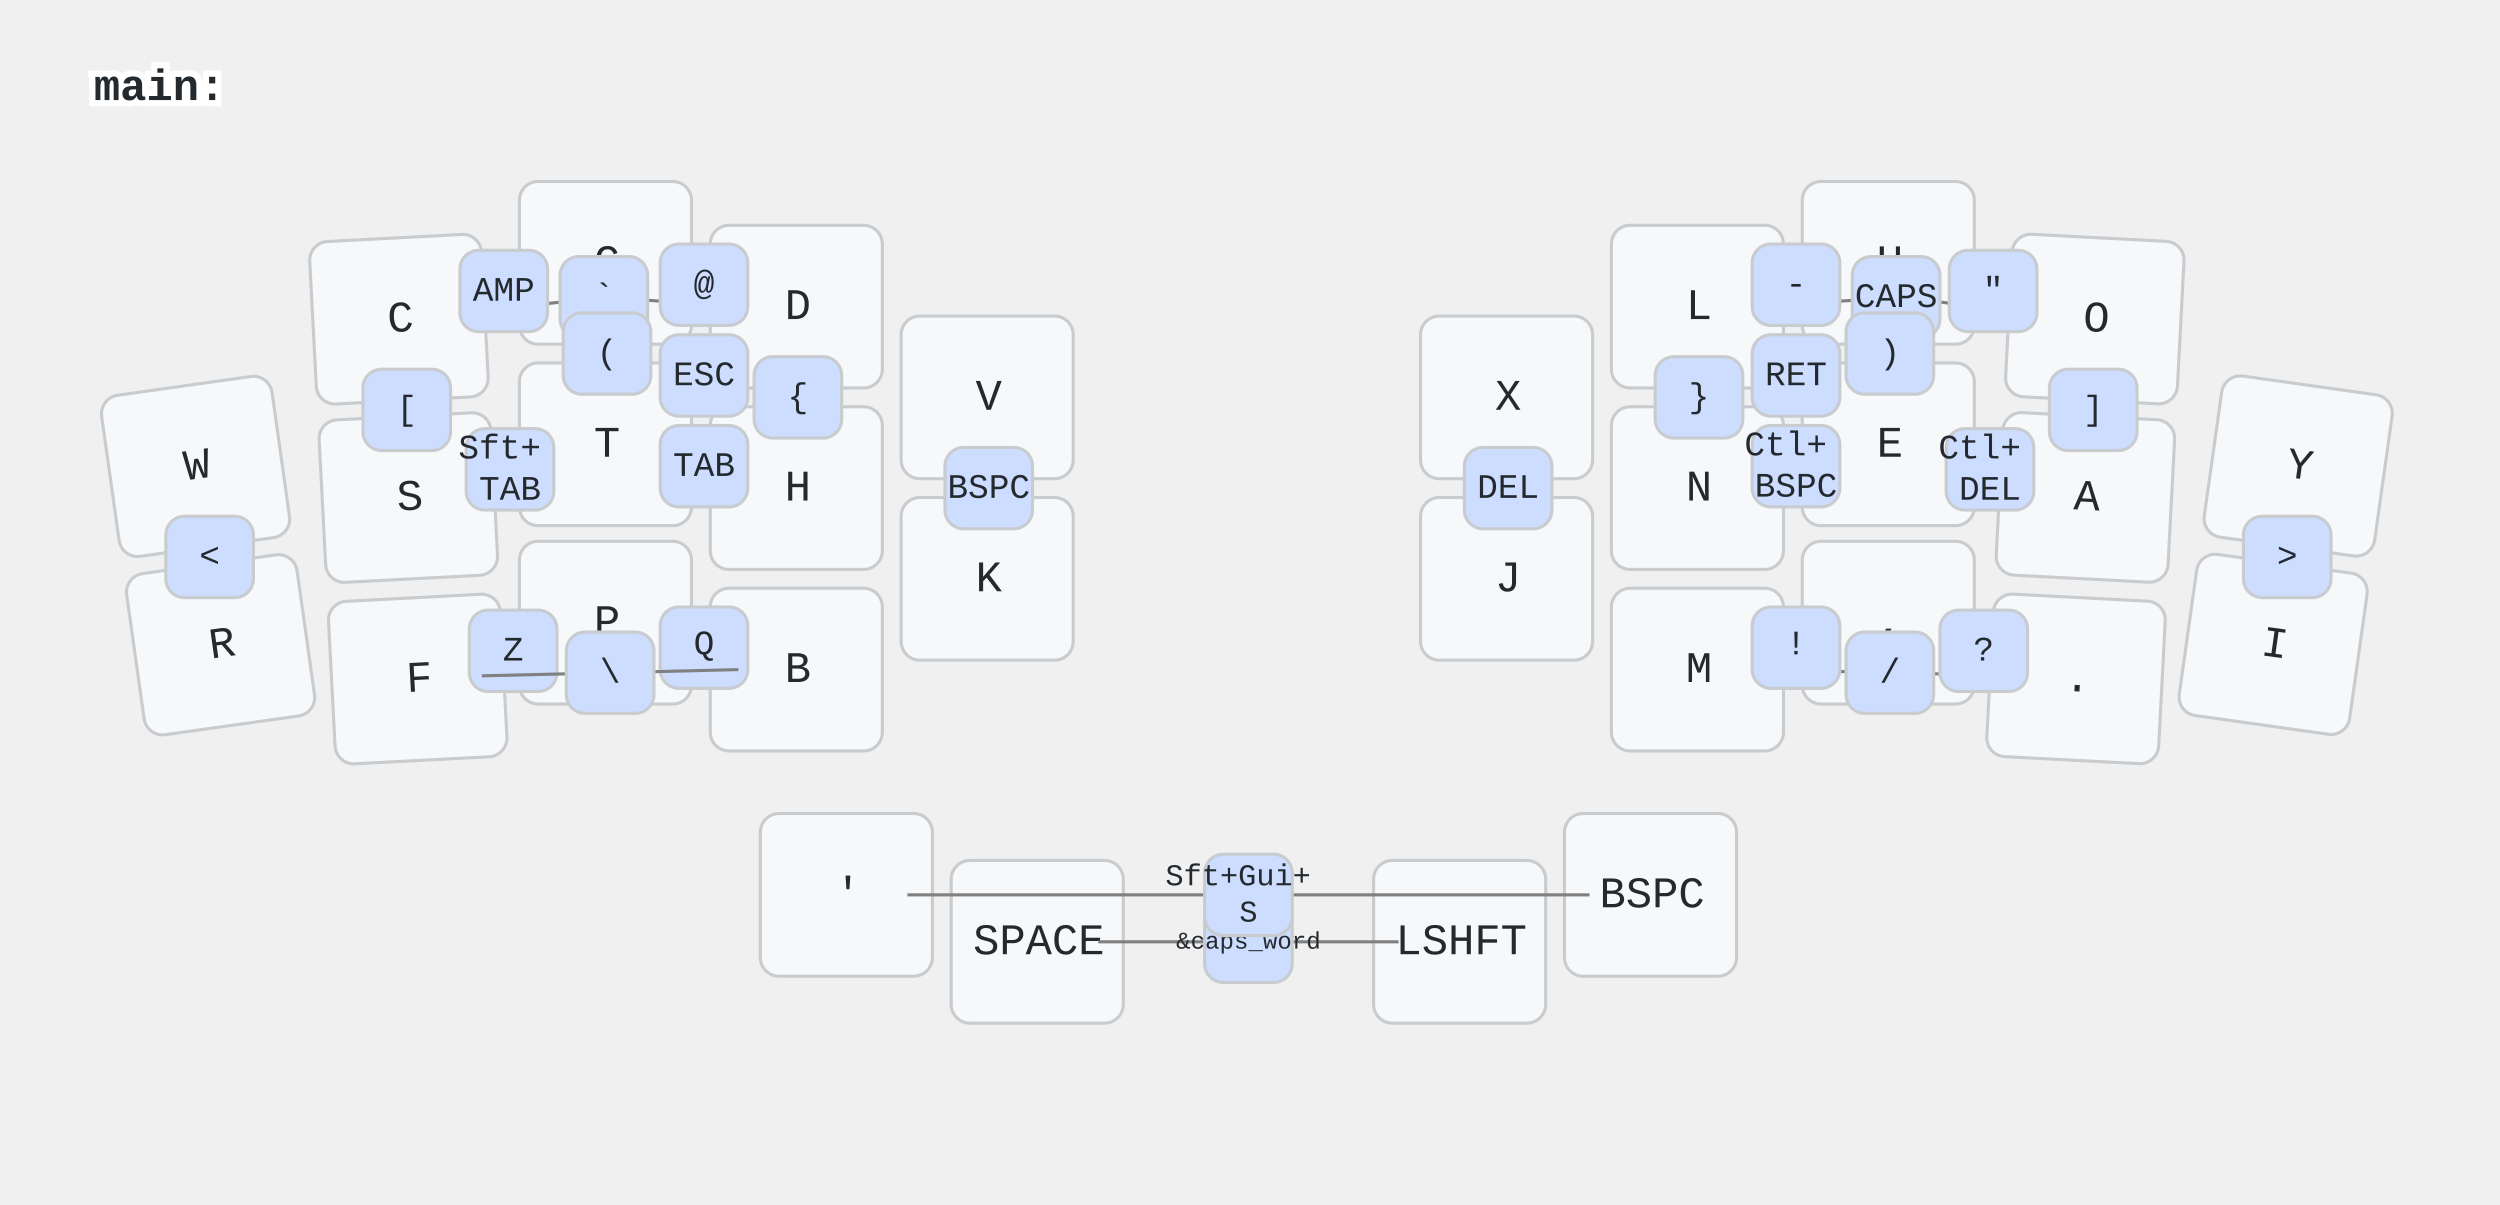
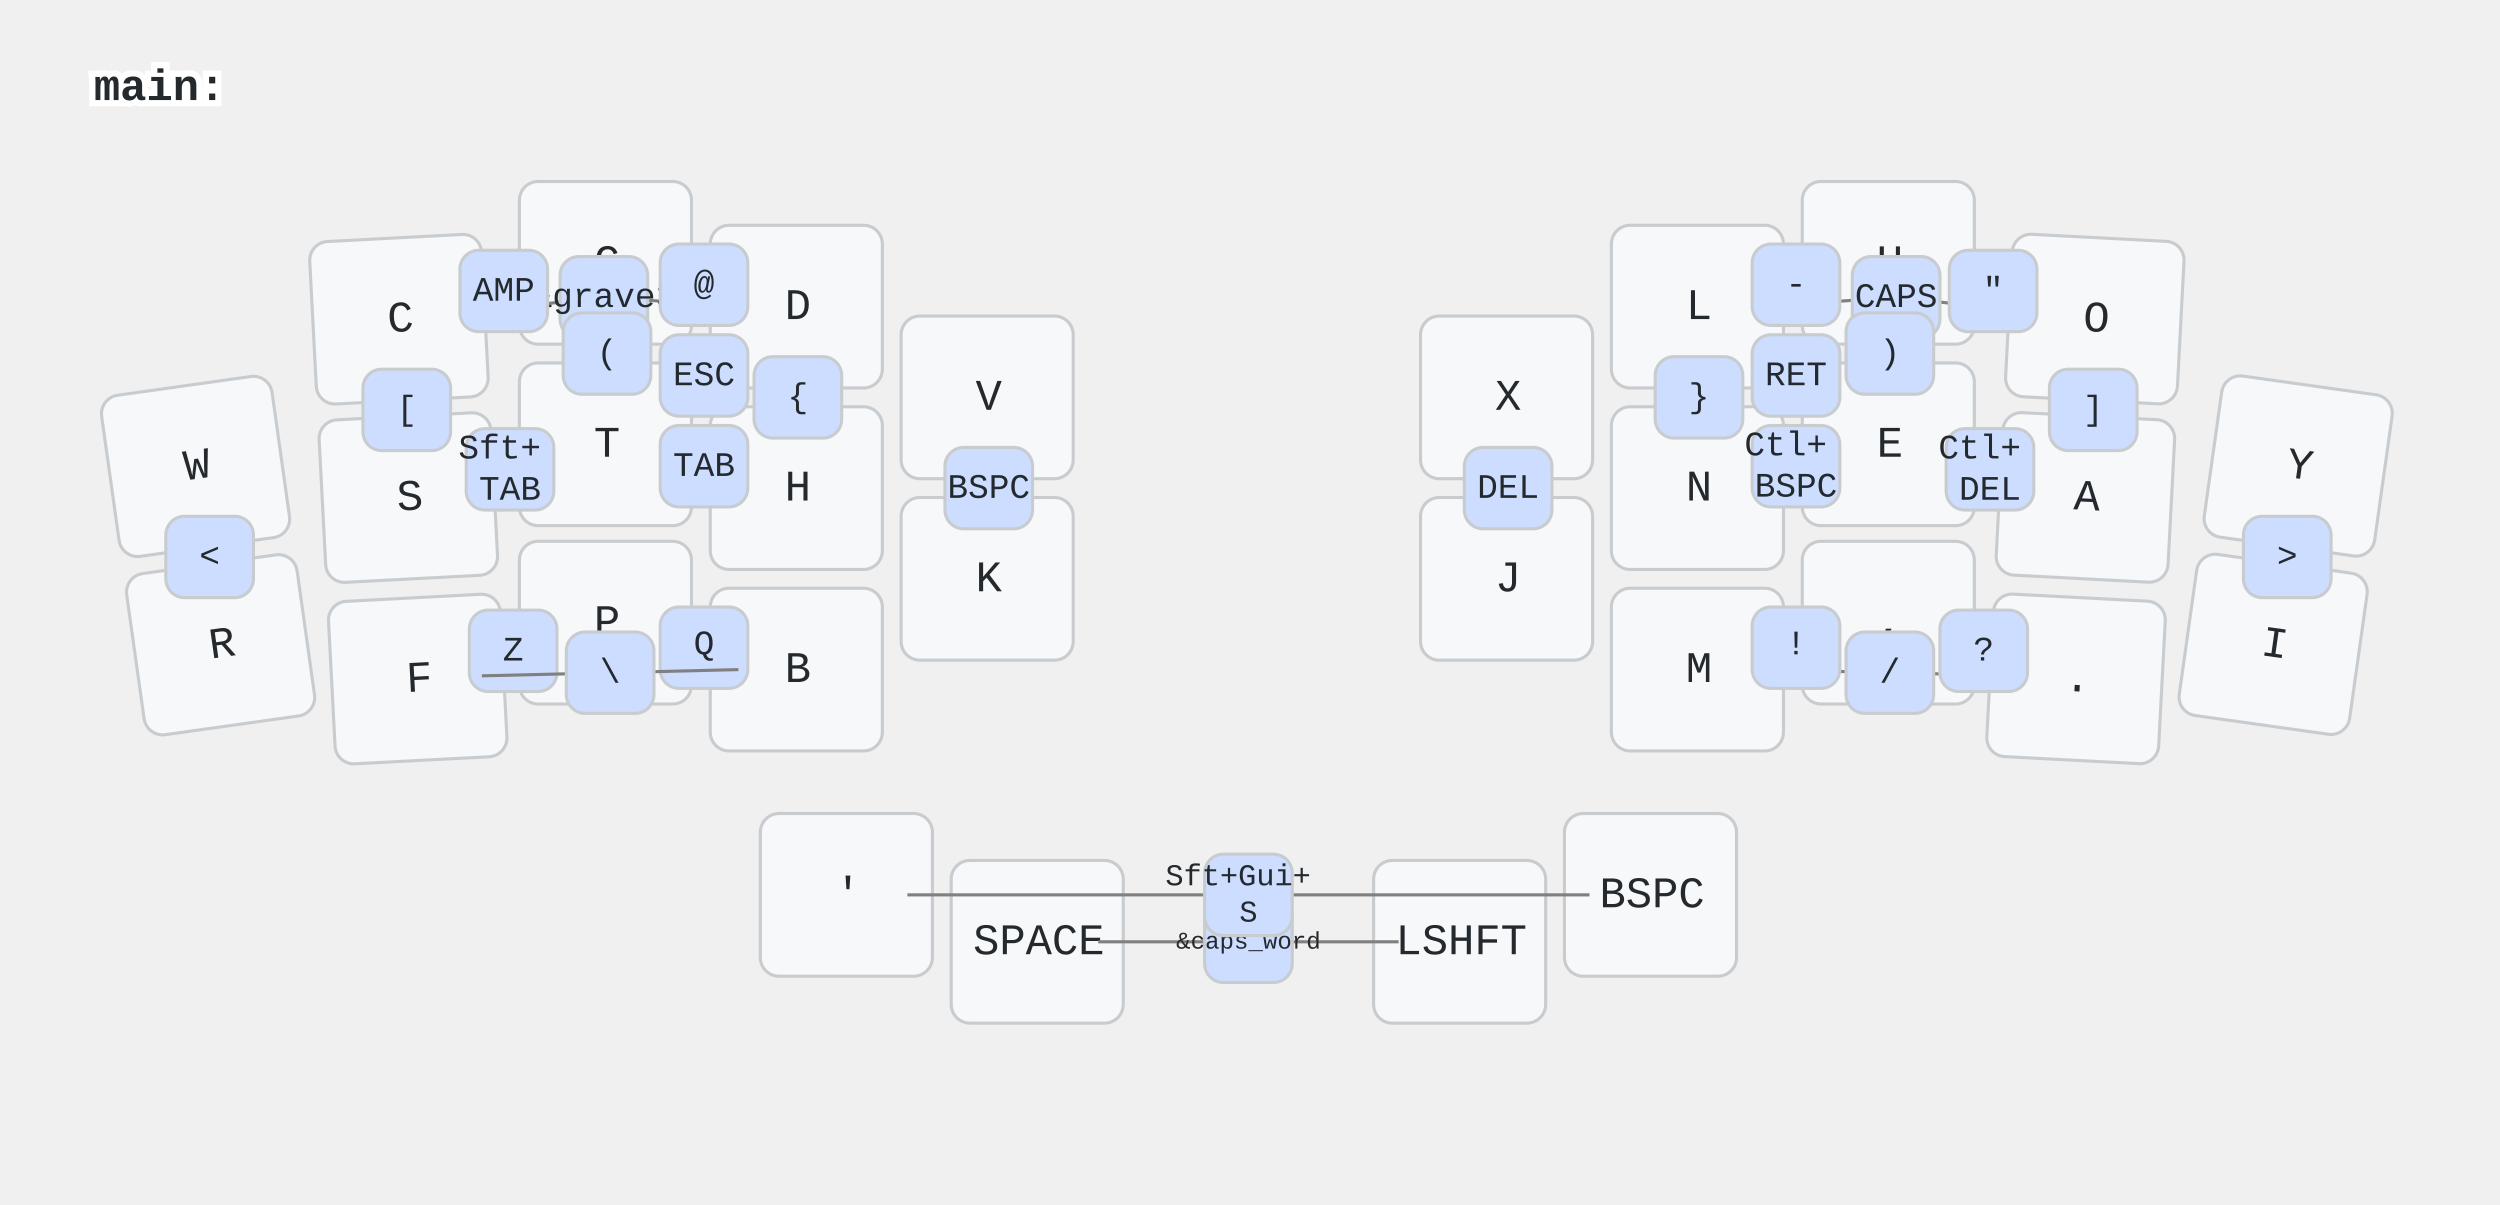
<svg xmlns="http://www.w3.org/2000/svg" width="799" height="385" viewBox="0 0 799 385" class="keymap">
  <style>/* inherit to force styles through use tags */
svg path {
    fill: inherit;
}

/* font and background color specifications */
svg.keymap {
    font-family: SFMono-Regular,Consolas,Liberation Mono,Menlo,monospace;
    font-size: 14px;
    font-kerning: normal;
    text-rendering: optimizeLegibility;
    fill: #24292e;
}

/* default key styling */
rect.key {
    fill: #f6f8fa;
}

rect.key, rect.combo {
    stroke: #c9cccf;
    stroke-width: 1;
}

/* default key side styling, only used is draw_key_sides is set */
rect.side {
    filter: brightness(90%);
}

/* color accent for combo boxes */
rect.combo, rect.combo-separate {
    fill: #cdf;
}

/* color accent for held keys */
rect.held, rect.combo.held {
    fill: #fdd;
}

/* color accent for ghost (optional) keys */
rect.ghost, rect.combo.ghost {
    stroke-dasharray: 4, 4;
    stroke-width: 2;
}

text {
    text-anchor: middle;
    dominant-baseline: middle;
}

/* styling for layer labels */
text.label {
    font-weight: bold;
    text-anchor: start;
    stroke: white;
    stroke-width: 4;
    paint-order: stroke;
}

/* styling for optional footer */
text.footer {
    text-anchor: end;
    dominant-baseline: auto;
    stroke: white;
    stroke-width: 4;
    paint-order: stroke;
}

/* styling for combo tap, and key hold/shifted label text */
text.combo, text.hold, text.shifted {
    font-size: 11px;
}

text.hold {
    text-anchor: middle;
    dominant-baseline: auto;
}

text.shifted {
    text-anchor: middle;
    dominant-baseline: hanging;
}

text.layer-activator {
    text-decoration: underline;
}

/* styling for hold/shifted label text in combo box */
text.combo.hold, text.combo.shifted {
    font-size: 8px;
}

/* lighter symbol for transparent keys */
text.trans {
    fill: #7b7e81;
}

/* styling for combo dendrons */
path.combo {
    stroke-width: 1;
    stroke: gray;
    fill: none;
}

/* Start Tabler Icons Cleanup */
/* cannot use height/width with glyphs */
.icon-tabler &gt; path {
    fill: inherit;
    stroke: inherit;
    stroke-width: 2;
}
/* hide tabler's default box */
.icon-tabler &gt; path[stroke="none"][fill="none"] {
    visibility: hidden;
}
/* End Tabler Icons Cleanup */
</style>
  <g transform="translate(30, 0)" class="layer-main">
    <text x="0" y="28" class="label" id="main">main:</text>
    <g transform="translate(0, 56)">
      <g transform="translate(33, 93) rotate(-8.0)" class="key keypos-0">
        <rect rx="6" ry="6" x="-28" y="-26" width="55" height="52" class="key" />
        <text x="0" y="0" class="key tap">W</text>
      </g>
      <g transform="translate(98, 46) rotate(-3.0)" class="key keypos-1">
        <rect rx="6" ry="6" x="-28" y="-26" width="55" height="52" class="key" />
        <text x="0" y="0" class="key tap">C</text>
      </g>
      <g transform="translate(164, 28)" class="key keypos-2">
        <rect rx="6" ry="6" x="-28" y="-26" width="55" height="52" class="key" />
        <text x="0" y="0" class="key tap">G</text>
      </g>
      <g transform="translate(225, 42)" class="key keypos-3">
        <rect rx="6" ry="6" x="-28" y="-26" width="55" height="52" class="key" />
        <text x="0" y="0" class="key tap">D</text>
      </g>
      <g transform="translate(286, 71)" class="key keypos-4">
        <rect rx="6" ry="6" x="-28" y="-26" width="55" height="52" class="key" />
        <text x="0" y="0" class="key tap">V</text>
      </g>
      <g transform="translate(452, 71)" class="key keypos-5">
        <rect rx="6" ry="6" x="-28" y="-26" width="55" height="52" class="key" />
        <text x="0" y="0" class="key tap">X</text>
      </g>
      <g transform="translate(513, 42)" class="key keypos-6">
        <rect rx="6" ry="6" x="-28" y="-26" width="55" height="52" class="key" />
        <text x="0" y="0" class="key tap">L</text>
      </g>
      <g transform="translate(574, 28)" class="key keypos-7">
        <rect rx="6" ry="6" x="-28" y="-26" width="55" height="52" class="key" />
        <text x="0" y="0" class="key tap">U</text>
      </g>
      <g transform="translate(640, 46) rotate(3.0)" class="key keypos-8">
        <rect rx="6" ry="6" x="-28" y="-26" width="55" height="52" class="key" />
        <text x="0" y="0" class="key tap">O</text>
      </g>
      <g transform="translate(705, 93) rotate(8.0)" class="key keypos-9">
        <rect rx="6" ry="6" x="-28" y="-26" width="55" height="52" class="key" />
        <text x="0" y="0" class="key tap">Y</text>
      </g>
      <g transform="translate(41, 150) rotate(-8.0)" class="key keypos-10">
        <rect rx="6" ry="6" x="-28" y="-26" width="55" height="52" class="key" />
        <text x="0" y="0" class="key tap">R</text>
      </g>
      <g transform="translate(101, 103) rotate(-3.0)" class="key keypos-11">
        <rect rx="6" ry="6" x="-28" y="-26" width="55" height="52" class="key" />
        <text x="0" y="0" class="key tap">S</text>
      </g>
      <g transform="translate(164, 86)" class="key keypos-12">
        <rect rx="6" ry="6" x="-28" y="-26" width="55" height="52" class="key" />
        <text x="0" y="0" class="key tap">T</text>
      </g>
      <g transform="translate(225, 100)" class="key keypos-13">
        <rect rx="6" ry="6" x="-28" y="-26" width="55" height="52" class="key" />
        <text x="0" y="0" class="key tap">H</text>
      </g>
      <g transform="translate(286, 129)" class="key keypos-14">
        <rect rx="6" ry="6" x="-28" y="-26" width="55" height="52" class="key" />
        <text x="0" y="0" class="key tap">K</text>
      </g>
      <g transform="translate(452, 129)" class="key keypos-15">
        <rect rx="6" ry="6" x="-28" y="-26" width="55" height="52" class="key" />
        <text x="0" y="0" class="key tap">J</text>
      </g>
      <g transform="translate(513, 100)" class="key keypos-16">
        <rect rx="6" ry="6" x="-28" y="-26" width="55" height="52" class="key" />
        <text x="0" y="0" class="key tap">N</text>
      </g>
      <g transform="translate(574, 86)" class="key keypos-17">
        <rect rx="6" ry="6" x="-28" y="-26" width="55" height="52" class="key" />
        <text x="0" y="0" class="key tap">E</text>
      </g>
      <g transform="translate(637, 103) rotate(3.0)" class="key keypos-18">
        <rect rx="6" ry="6" x="-28" y="-26" width="55" height="52" class="key" />
        <text x="0" y="0" class="key tap">A</text>
      </g>
      <g transform="translate(697, 150) rotate(8.0)" class="key keypos-19">
        <rect rx="6" ry="6" x="-28" y="-26" width="55" height="52" class="key" />
        <text x="0" y="0" class="key tap">I</text>
      </g>
      <g transform="translate(104, 161) rotate(-3.0)" class="key keypos-20">
        <rect rx="6" ry="6" x="-28" y="-26" width="55" height="52" class="key" />
        <text x="0" y="0" class="key tap">F</text>
      </g>
      <g transform="translate(164, 143)" class="key keypos-21">
        <rect rx="6" ry="6" x="-28" y="-26" width="55" height="52" class="key" />
        <text x="0" y="0" class="key tap">P</text>
      </g>
      <g transform="translate(225, 158)" class="key keypos-22">
        <rect rx="6" ry="6" x="-28" y="-26" width="55" height="52" class="key" />
        <text x="0" y="0" class="key tap">B</text>
      </g>
      <g transform="translate(513, 158)" class="key keypos-23">
        <rect rx="6" ry="6" x="-28" y="-26" width="55" height="52" class="key" />
        <text x="0" y="0" class="key tap">M</text>
      </g>
      <g transform="translate(574, 143)" class="key keypos-24">
        <rect rx="6" ry="6" x="-28" y="-26" width="55" height="52" class="key" />
        <text x="0" y="0" class="key tap">,</text>
      </g>
      <g transform="translate(634, 161) rotate(3.0)" class="key keypos-25">
        <rect rx="6" ry="6" x="-28" y="-26" width="55" height="52" class="key" />
        <text x="0" y="0" class="key tap">.</text>
      </g>
      <g transform="translate(241, 230)" class="key keypos-26">
        <rect rx="6" ry="6" x="-28" y="-26" width="55" height="52" class="key" />
        <text x="0" y="0" class="key tap">'</text>
      </g>
      <g transform="translate(302, 245)" class="key keypos-27">
        <rect rx="6" ry="6" x="-28" y="-26" width="55" height="52" class="key" />
        <text x="0" y="0" class="key tap">SPACE</text>
      </g>
      <g transform="translate(437, 245)" class="key keypos-28">
        <rect rx="6" ry="6" x="-28" y="-26" width="55" height="52" class="key" />
        <text x="0" y="0" class="key tap">LSHFT</text>
      </g>
      <g transform="translate(498, 230)" class="key keypos-29">
        <rect rx="6" ry="6" x="-28" y="-26" width="55" height="52" class="key" />
        <text x="0" y="0" class="key tap">BSPC</text>
      </g>
      <g class="combo combopos-0">
        <rect rx="6" ry="6" x="120" y="139" width="28" height="26" class="combo" />
        <text x="134" y="152" class="combo tap">Z</text>
      </g>
      <g class="combo combopos-1">
        <rect rx="6" ry="6" x="181" y="138" width="28" height="26" class="combo" />
        <text x="195" y="150" class="combo tap">Q</text>
      </g>
      <g class="combo combopos-2">
        <rect rx="6" ry="6" x="272" y="87" width="28" height="26" class="combo" />
        <text x="286" y="100" class="combo tap">BSPC</text>
      </g>
      <g class="combo combopos-3">
        <rect rx="6" ry="6" x="438" y="87" width="28" height="26" class="combo" />
        <text x="452" y="100" class="combo tap">DEL</text>
      </g>
      <g class="combo combopos-4">
        <rect rx="6" ry="6" x="181" y="51" width="28" height="26" class="combo" />
        <text x="195" y="64" class="combo tap">ESC</text>
      </g>
      <g class="combo combopos-5">
        <rect rx="6" ry="6" x="530" y="51" width="28" height="26" class="combo" />
        <text x="544" y="64" class="combo tap">RET</text>
      </g>
      <g class="combo combopos-6">
        <path d="M369,245 l-48,0" class="combo" />
        <path d="M369,245 l48,0" class="combo" />
        <rect rx="6" ry="6" x="355" y="232" width="28" height="26" class="combo" />
        <text x="369" y="245" class="combo tap">
          <tspan style="font-size: 70%">&amp;caps_word</tspan>
        </text>
      </g>
      <g class="combo combopos-7">
        <path d="M369,230 l-109,0" class="combo" />
        <path d="M369,230 l109,0" class="combo" />
        <rect rx="6" ry="6" x="355" y="217" width="28" height="26" class="combo" />
        <text x="369" y="230" class="combo tap">
          <tspan x="369" dy="-0.6em" style="font-size: 88%">Sft+Gui+</tspan>
          <tspan x="369" dy="1.2em" style="font-size: 88%">S</tspan>
        </text>
      </g>
      <g class="combo combopos-8">
        <path d="M163,39 l-45,5" class="combo" />
        <path d="M163,39 l43,3" class="combo" />
        <rect rx="6" ry="6" x="149" y="26" width="28" height="26" class="combo" />
-         <text x="163" y="39" class="combo tap">`</text>
+         <text x="163" y="39" class="combo tap">&amp;grave3</text>
      </g>
      <g class="combo combopos-9">
        <rect rx="6" ry="6" x="119" y="81" width="28" height="26" class="combo" />
        <text x="133" y="94" class="combo tap">
          <tspan x="133" dy="-0.6em">Sft+</tspan>
          <tspan x="133" dy="1.2em">TAB</tspan>
        </text>
      </g>
      <g class="combo combopos-10">
        <rect rx="6" ry="6" x="181" y="80" width="28" height="26" class="combo" />
        <text x="195" y="93" class="combo tap">TAB</text>
      </g>
      <g class="combo combopos-11">
        <rect rx="6" ry="6" x="530" y="80" width="28" height="26" class="combo" />
        <text x="544" y="93" class="combo tap">
          <tspan x="544" dy="-0.6em">Ctl+</tspan>
          <tspan x="544" dy="1.2em">BSPC</tspan>
        </text>
      </g>
      <g class="combo combopos-12">
        <rect rx="6" ry="6" x="592" y="81" width="28" height="26" class="combo" />
        <text x="606" y="94" class="combo tap">
          <tspan x="606" dy="-0.6em">Ctl+</tspan>
          <tspan x="606" dy="1.2em">DEL</tspan>
        </text>
      </g>
      <g class="combo combopos-13">
        <path d="M576,39 l-43,3" class="combo" />
        <path d="M576,39 l45,5" class="combo" />
        <rect rx="6" ry="6" x="562" y="26" width="28" height="26" class="combo" />
        <text x="576" y="39" class="combo tap">CAPS</text>
      </g>
      <g class="combo combopos-14">
        <rect rx="6" ry="6" x="117" y="24" width="28" height="26" class="combo" />
        <text x="131" y="37" class="combo tap">AMP</text>
      </g>
      <g class="combo combopos-15">
        <rect rx="6" ry="6" x="181" y="22" width="28" height="26" class="combo" />
        <text x="195" y="35" class="combo tap">@</text>
      </g>
      <g class="combo combopos-16">
        <rect rx="6" ry="6" x="530" y="22" width="28" height="26" class="combo" />
        <text x="544" y="35" class="combo tap">-</text>
      </g>
      <g class="combo combopos-17">
        <rect rx="6" ry="6" x="593" y="24" width="28" height="26" class="combo" />
        <text x="607" y="37" class="combo tap">"</text>
      </g>
      <g class="combo combopos-18">
        <path d="M165,159 l-41,1" class="combo" />
        <path d="M165,159 l41,-1" class="combo" />
        <rect rx="6" ry="6" x="151" y="146" width="28" height="26" class="combo" />
        <text x="165" y="159" class="combo tap">\</text>
      </g>
      <g class="combo combopos-19">
        <path d="M574,159 l-41,-1" class="combo" />
        <path d="M574,159 l41,1" class="combo" />
        <rect rx="6" ry="6" x="560" y="146" width="28" height="26" class="combo" />
        <text x="574" y="159" class="combo tap">/</text>
      </g>
      <g class="combo combopos-20">
        <rect rx="6" ry="6" x="530" y="138" width="28" height="26" class="combo" />
        <text x="544" y="150" class="combo tap">!</text>
      </g>
      <g class="combo combopos-21">
        <rect rx="6" ry="6" x="590" y="139" width="28" height="26" class="combo" />
        <text x="604" y="152" class="combo tap">?</text>
      </g>
      <g class="combo combopos-22">
        <rect rx="6" ry="6" x="23" y="109" width="28" height="26" class="combo" />
        <text x="37" y="122" class="combo tap">&lt;</text>
      </g>
      <g class="combo combopos-23">
        <rect rx="6" ry="6" x="86" y="62" width="28" height="26" class="combo" />
        <text x="100" y="75" class="combo tap">[</text>
      </g>
      <g class="combo combopos-24">
        <rect rx="6" ry="6" x="150" y="44" width="28" height="26" class="combo" />
        <text x="164" y="57" class="combo tap">(</text>
      </g>
      <g class="combo combopos-25">
        <rect rx="6" ry="6" x="211" y="58" width="28" height="26" class="combo" />
        <text x="225" y="71" class="combo tap">{</text>
      </g>
      <g class="combo combopos-26">
        <rect rx="6" ry="6" x="687" y="109" width="28" height="26" class="combo" />
        <text x="701" y="122" class="combo tap">&gt;</text>
      </g>
      <g class="combo combopos-27">
        <rect rx="6" ry="6" x="499" y="58" width="28" height="26" class="combo" />
        <text x="513" y="71" class="combo tap">}</text>
      </g>
      <g class="combo combopos-28">
        <rect rx="6" ry="6" x="560" y="44" width="28" height="26" class="combo" />
        <text x="574" y="57" class="combo tap">)</text>
      </g>
      <g class="combo combopos-29">
        <rect rx="6" ry="6" x="625" y="62" width="28" height="26" class="combo" />
        <text x="639" y="75" class="combo tap">]</text>
      </g>
    </g>
  </g>
</svg>
